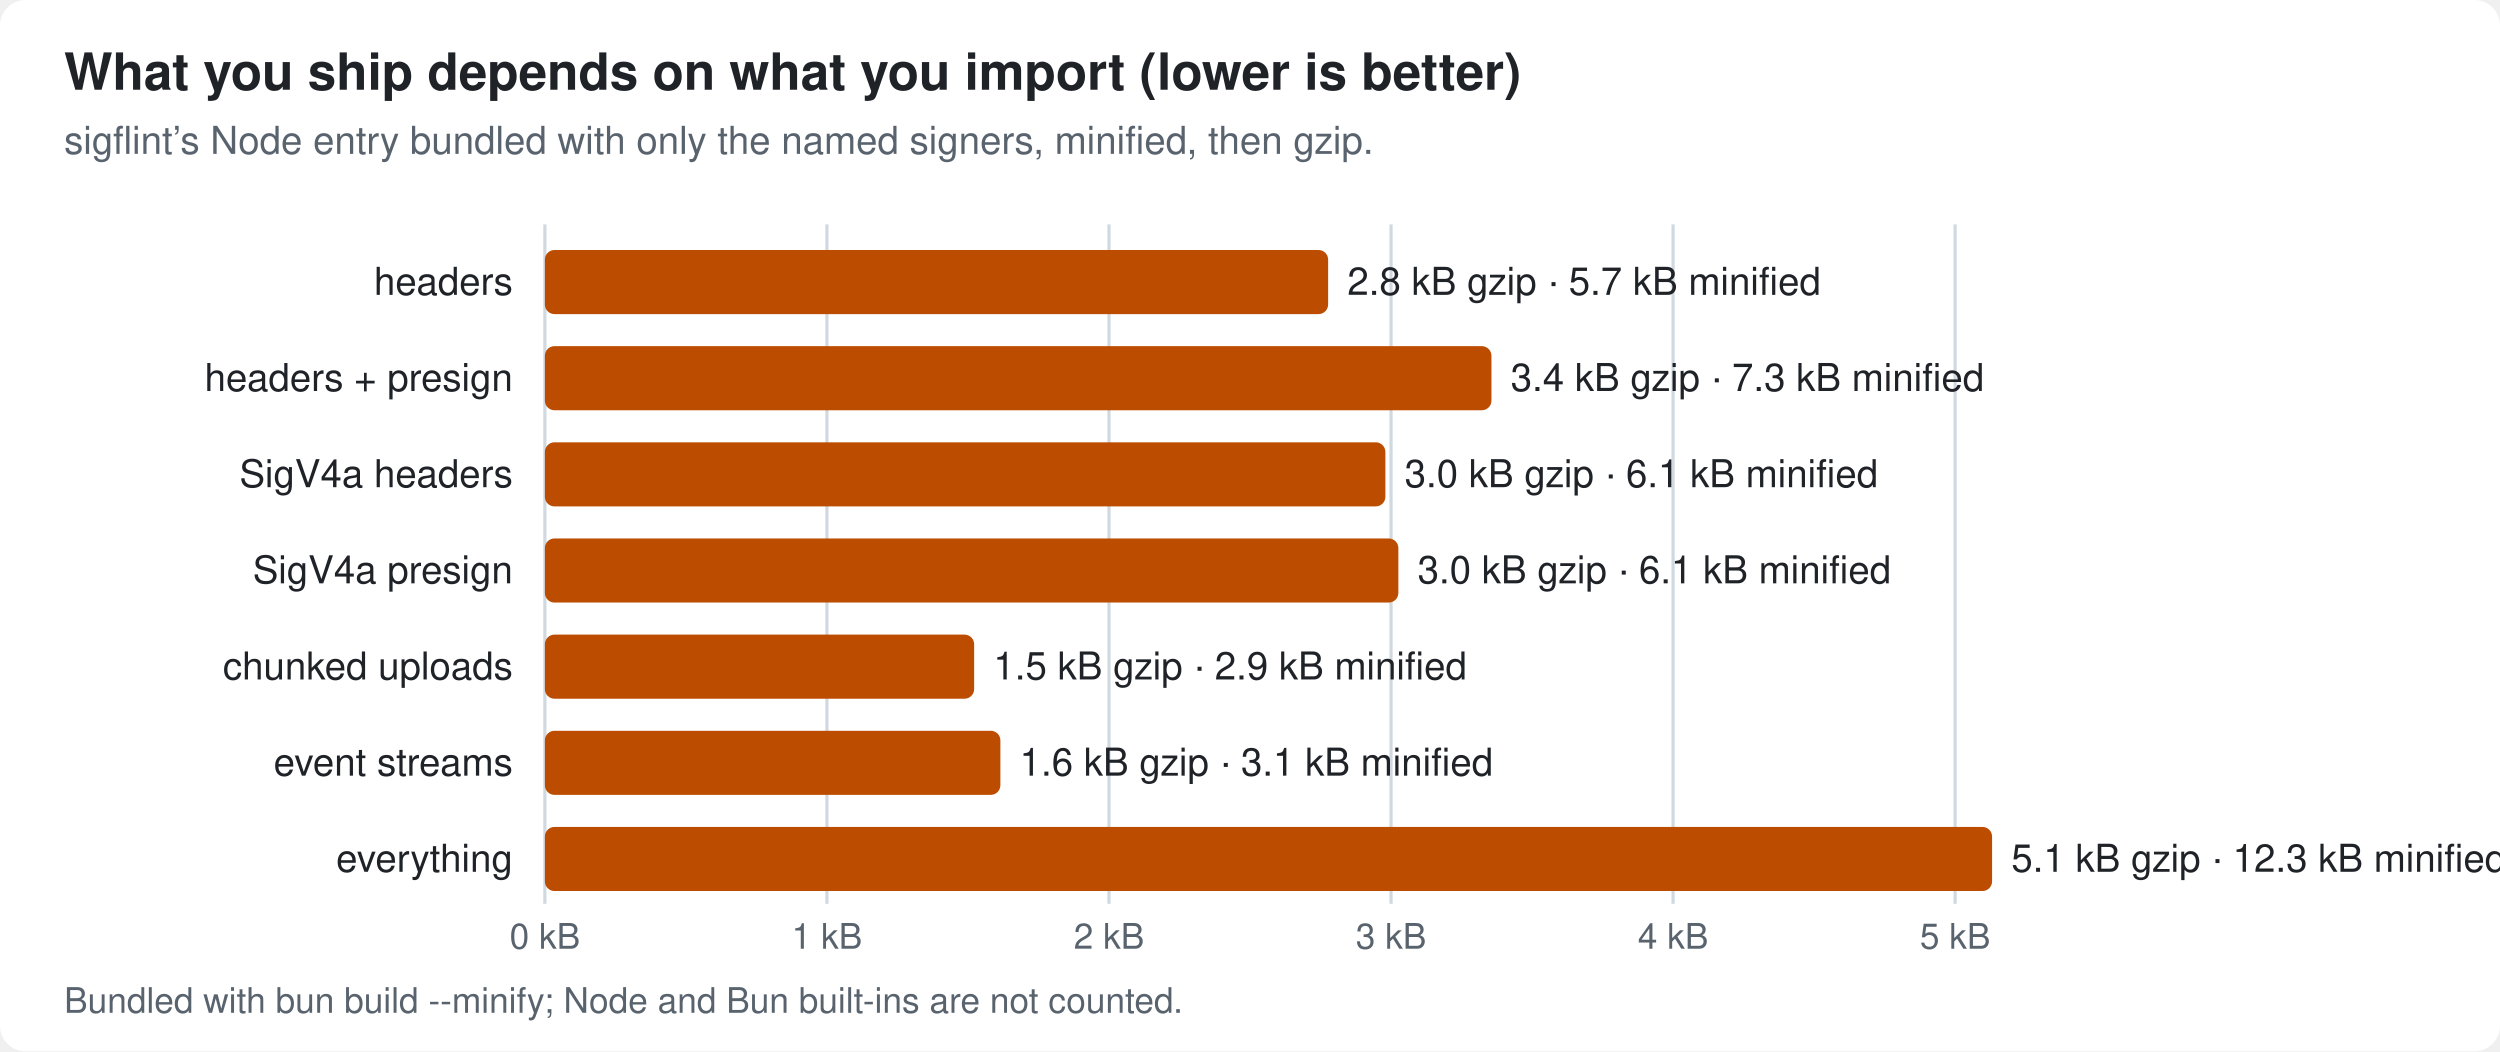
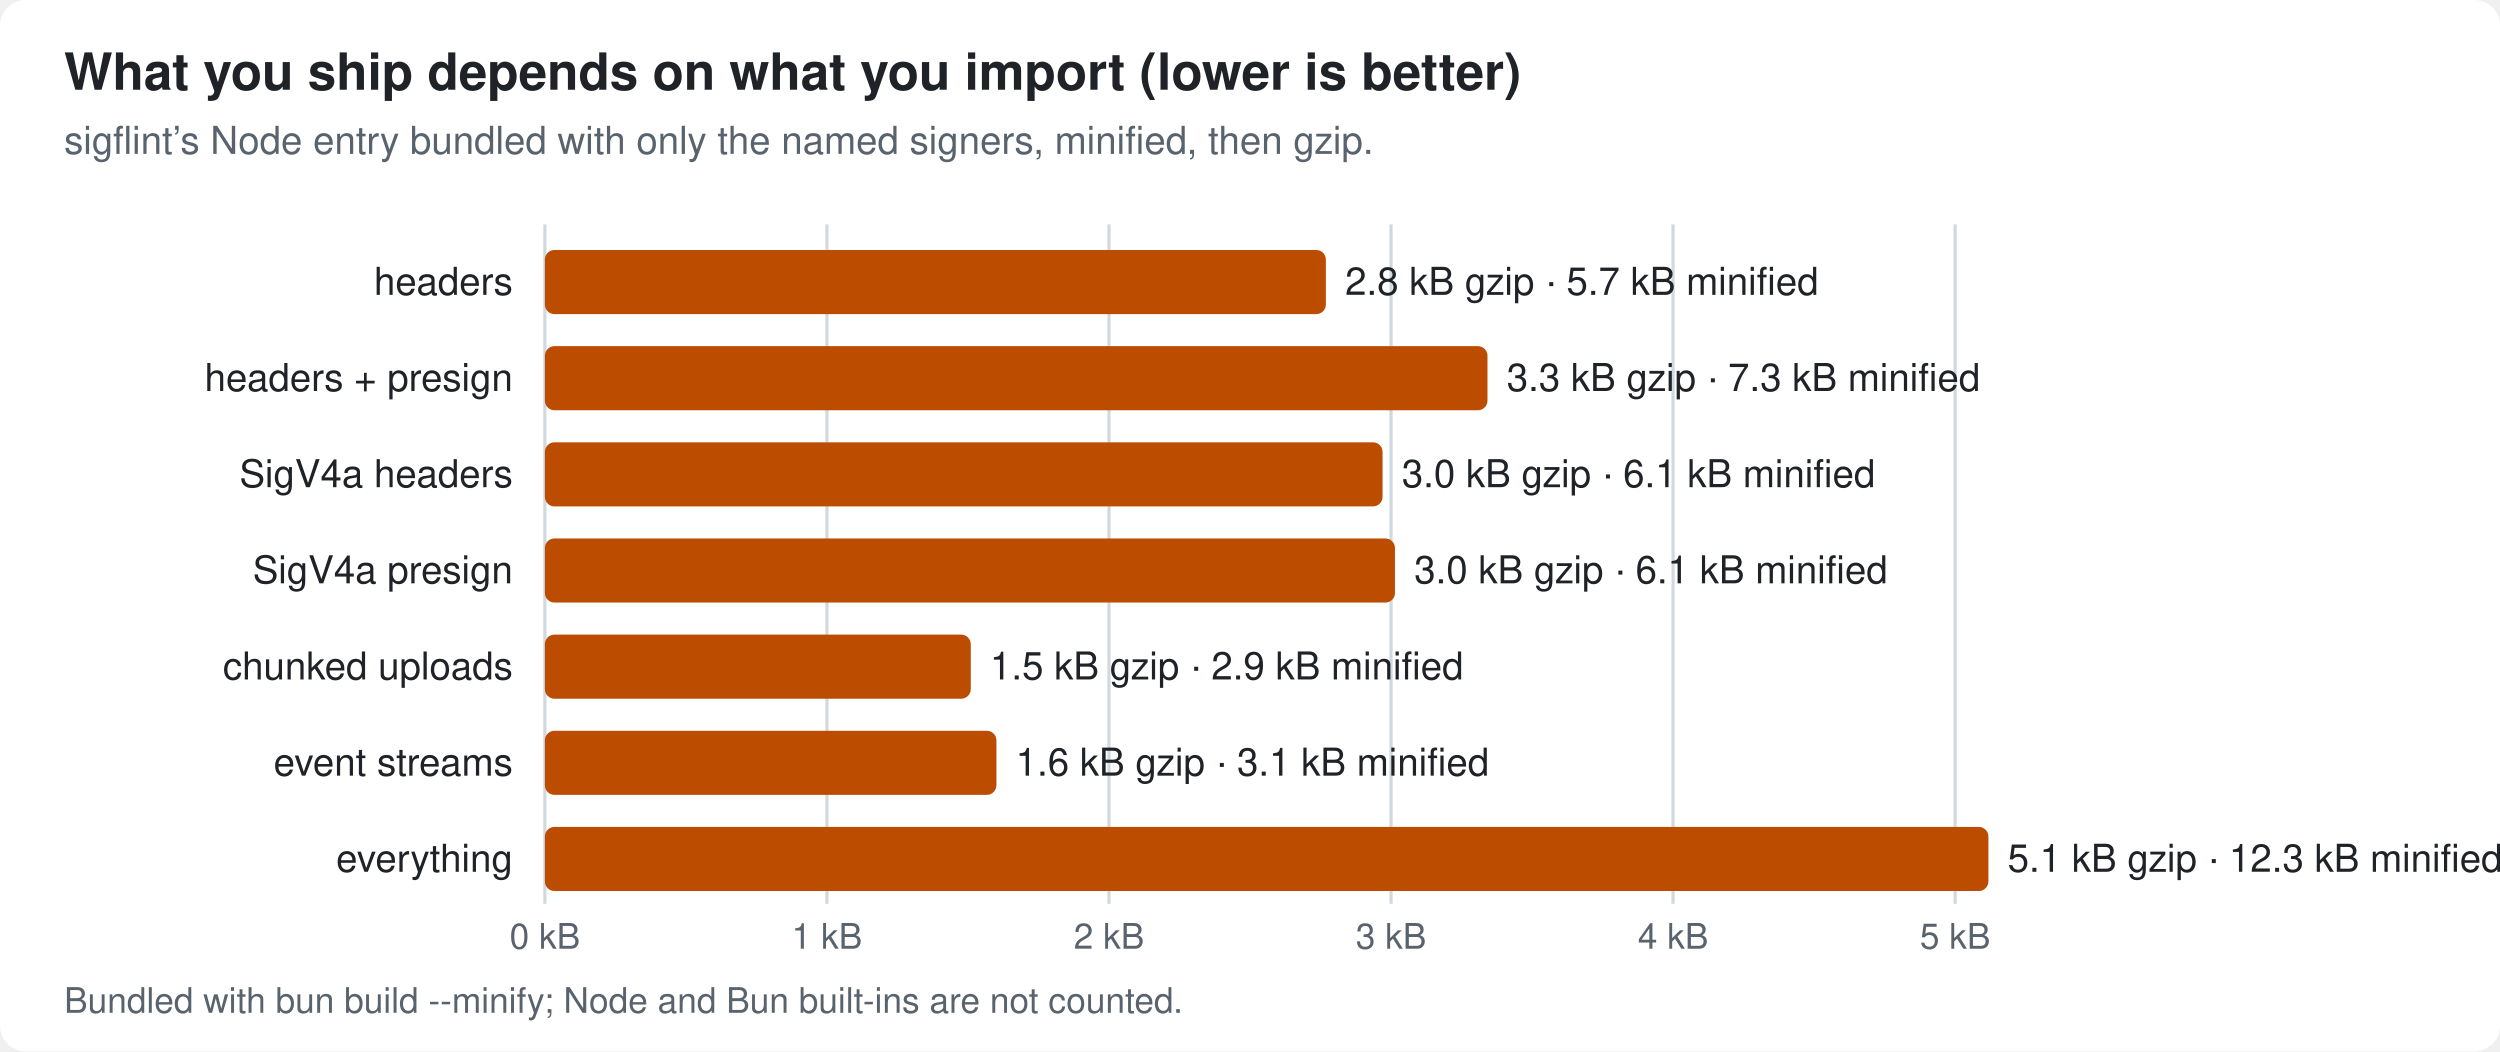
<svg xmlns="http://www.w3.org/2000/svg" width="780" height="328" viewBox="0 0 780 328" role="img" aria-labelledby="t d" font-family="-apple-system,BlinkMacSystemFont,'Segoe UI',Helvetica,Arial,sans-serif">
  <rect width="780" height="328" rx="8" fill="#ffffff" />
  <text x="20" y="28" font-size="16" fill="#1f2328" text-anchor="start" font-weight="600">What you ship depends on what you import (lower is better)</text>
  <text x="20" y="48" font-size="12" fill="#59636e" text-anchor="start" font-weight="400">sigflint’s Node entry bundled with only the named signers, minified, then gzip.</text>
  <line x1="170" y1="70" x2="170" y2="282" stroke="#d1d9e0" />
  <text x="170" y="296" font-size="11" fill="#59636e" text-anchor="middle" font-weight="400">0 kB</text>
  <line x1="258" y1="70" x2="258" y2="282" stroke="#d1d9e0" />
  <text x="258" y="296" font-size="11" fill="#59636e" text-anchor="middle" font-weight="400">1 kB</text>
  <line x1="346" y1="70" x2="346" y2="282" stroke="#d1d9e0" />
  <text x="346" y="296" font-size="11" fill="#59636e" text-anchor="middle" font-weight="400">2 kB</text>
  <line x1="434" y1="70" x2="434" y2="282" stroke="#d1d9e0" />
  <text x="434" y="296" font-size="11" fill="#59636e" text-anchor="middle" font-weight="400">3 kB</text>
  <line x1="522" y1="70" x2="522" y2="282" stroke="#d1d9e0" />
  <text x="522" y="296" font-size="11" fill="#59636e" text-anchor="middle" font-weight="400">4 kB</text>
  <line x1="610" y1="70" x2="610" y2="282" stroke="#d1d9e0" />
  <text x="610" y="296" font-size="11" fill="#59636e" text-anchor="middle" font-weight="400">5 kB</text>
  <text x="160" y="92" font-size="12" fill="#1f2328" text-anchor="end" font-weight="400">headers</text>
-   <rect x="170" y="78" width="244.376" height="20" rx="3" fill="#bc4c00" />
-   <text x="420.376" y="92" font-size="12" fill="#1f2328" text-anchor="start" font-weight="400">2.8 kB gzip · 5.7 kB minified</text>
+   <rect x="170" y="78" width="243.672" height="20" rx="3" fill="#bc4c00" />
+   <text x="419.672" y="92" font-size="12" fill="#1f2328" text-anchor="start" font-weight="400">2.8 kB gzip · 5.7 kB minified</text>
  <text x="160" y="122" font-size="12" fill="#1f2328" text-anchor="end" font-weight="400">headers + presign</text>
-   <rect x="170" y="108" width="295.328" height="20" rx="3" fill="#bc4c00" />
-   <text x="471.328" y="122" font-size="12" fill="#1f2328" text-anchor="start" font-weight="400">3.4 kB gzip · 7.3 kB minified</text>
+   <rect x="170" y="108" width="294.096" height="20" rx="3" fill="#bc4c00" />
+   <text x="470.096" y="122" font-size="12" fill="#1f2328" text-anchor="start" font-weight="400">3.3 kB gzip · 7.3 kB minified</text>
  <text x="160" y="152" font-size="12" fill="#1f2328" text-anchor="end" font-weight="400">SigV4a headers</text>
-   <rect x="170" y="138" width="262.24" height="20" rx="3" fill="#bc4c00" />
-   <text x="438.24" y="152" font-size="12" fill="#1f2328" text-anchor="start" font-weight="400">3.0 kB gzip · 6.1 kB minified</text>
+   <rect x="170" y="138" width="261.36" height="20" rx="3" fill="#bc4c00" />
+   <text x="437.36" y="152" font-size="12" fill="#1f2328" text-anchor="start" font-weight="400">3.0 kB gzip · 6.1 kB minified</text>
  <text x="160" y="182" font-size="12" fill="#1f2328" text-anchor="end" font-weight="400">SigV4a presign</text>
-   <rect x="170" y="168" width="266.288" height="20" rx="3" fill="#bc4c00" />
-   <text x="442.288" y="182" font-size="12" fill="#1f2328" text-anchor="start" font-weight="400">3.0 kB gzip · 6.1 kB minified</text>
+   <rect x="170" y="168" width="265.232" height="20" rx="3" fill="#bc4c00" />
+   <text x="441.232" y="182" font-size="12" fill="#1f2328" text-anchor="start" font-weight="400">3.0 kB gzip · 6.1 kB minified</text>
  <text x="160" y="212" font-size="12" fill="#1f2328" text-anchor="end" font-weight="400">chunked uploads</text>
-   <rect x="170" y="198" width="133.936" height="20" rx="3" fill="#bc4c00" />
-   <text x="309.936" y="212" font-size="12" fill="#1f2328" text-anchor="start" font-weight="400">1.5 kB gzip · 2.9 kB minified</text>
+   <rect x="170" y="198" width="132.88" height="20" rx="3" fill="#bc4c00" />
+   <text x="308.88" y="212" font-size="12" fill="#1f2328" text-anchor="start" font-weight="400">1.5 kB gzip · 2.9 kB minified</text>
  <text x="160" y="242" font-size="12" fill="#1f2328" text-anchor="end" font-weight="400">event streams</text>
-   <rect x="170" y="228" width="142.12" height="20" rx="3" fill="#bc4c00" />
-   <text x="318.12" y="242" font-size="12" fill="#1f2328" text-anchor="start" font-weight="400">1.6 kB gzip · 3.1 kB minified</text>
+   <rect x="170" y="228" width="140.888" height="20" rx="3" fill="#bc4c00" />
+   <text x="316.888" y="242" font-size="12" fill="#1f2328" text-anchor="start" font-weight="400">1.6 kB gzip · 3.1 kB minified</text>
  <text x="160" y="272" font-size="12" fill="#1f2328" text-anchor="end" font-weight="400">everything</text>
-   <rect x="170" y="258" width="451.528" height="20" rx="3" fill="#bc4c00" />
-   <text x="627.528" y="272" font-size="12" fill="#1f2328" text-anchor="start" font-weight="400">5.1 kB gzip · 12.3 kB minified</text>
+   <rect x="170" y="258" width="450.384" height="20" rx="3" fill="#bc4c00" />
+   <text x="626.384" y="272" font-size="12" fill="#1f2328" text-anchor="start" font-weight="400">5.1 kB gzip · 12.3 kB minified</text>
  <text x="20" y="316" font-size="11" fill="#59636e" text-anchor="start" font-weight="400">Bundled with bun build --minify; Node and Bun built-ins are not counted.</text>
</svg>
